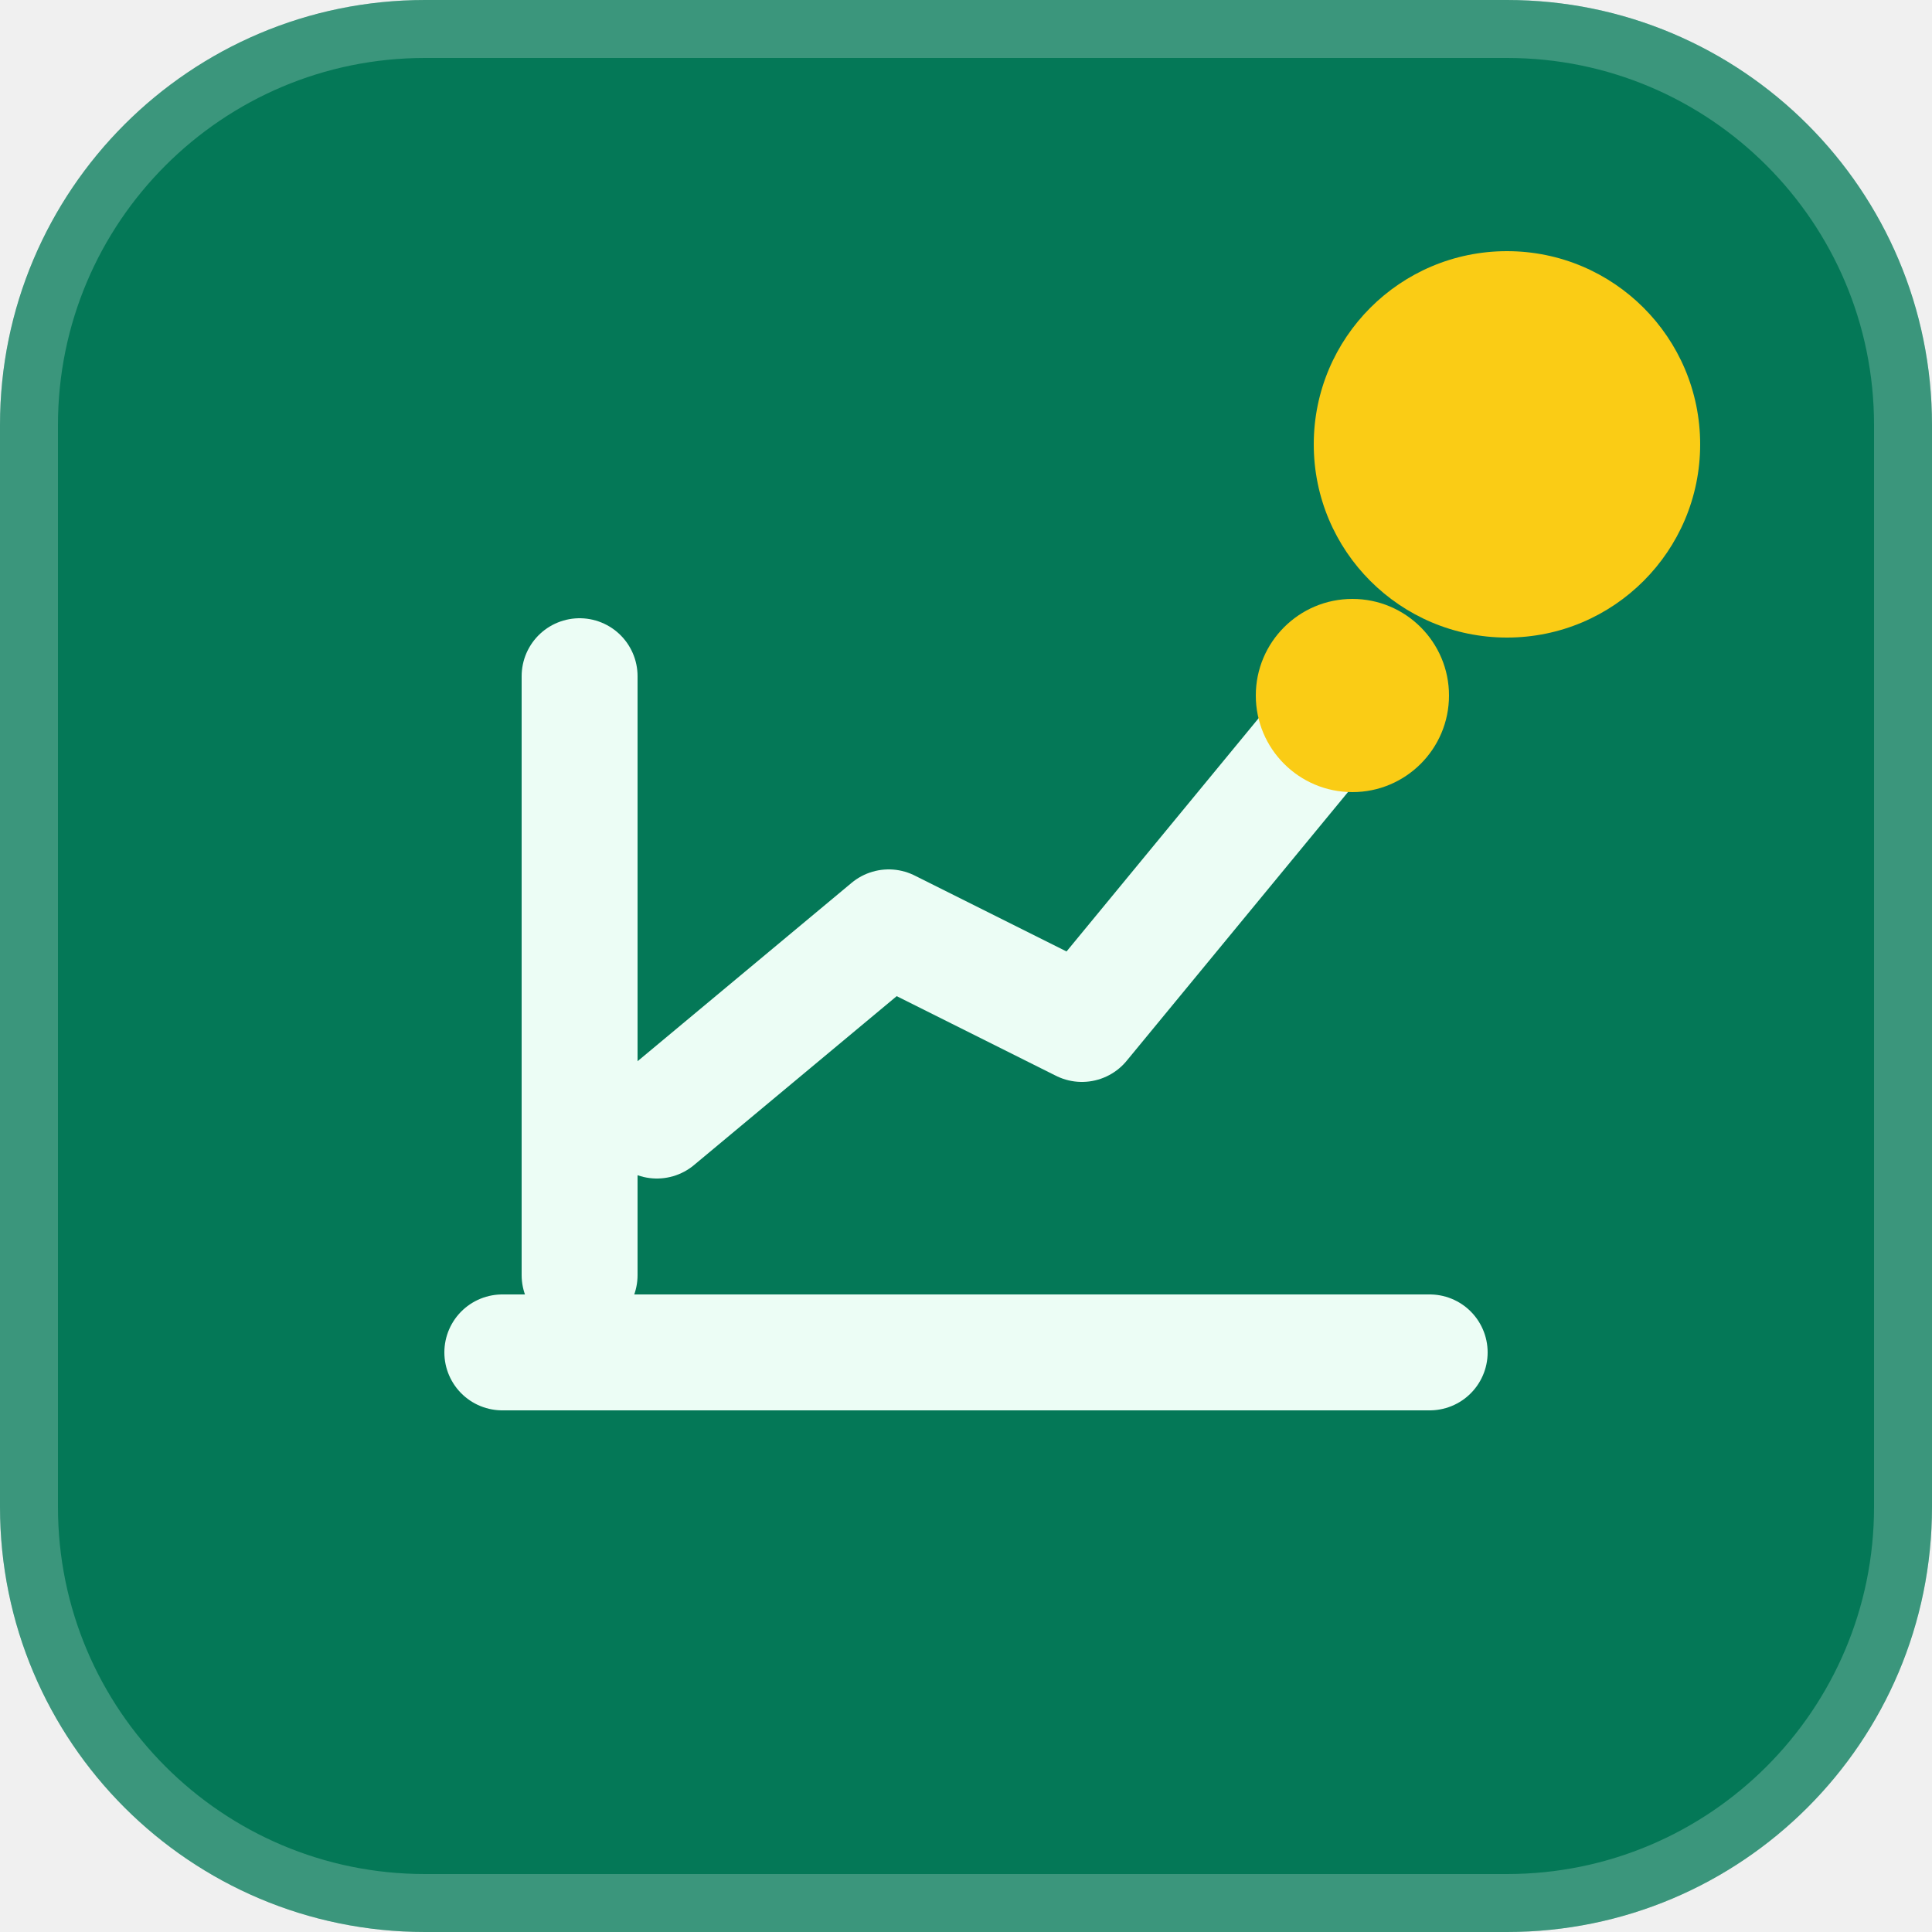
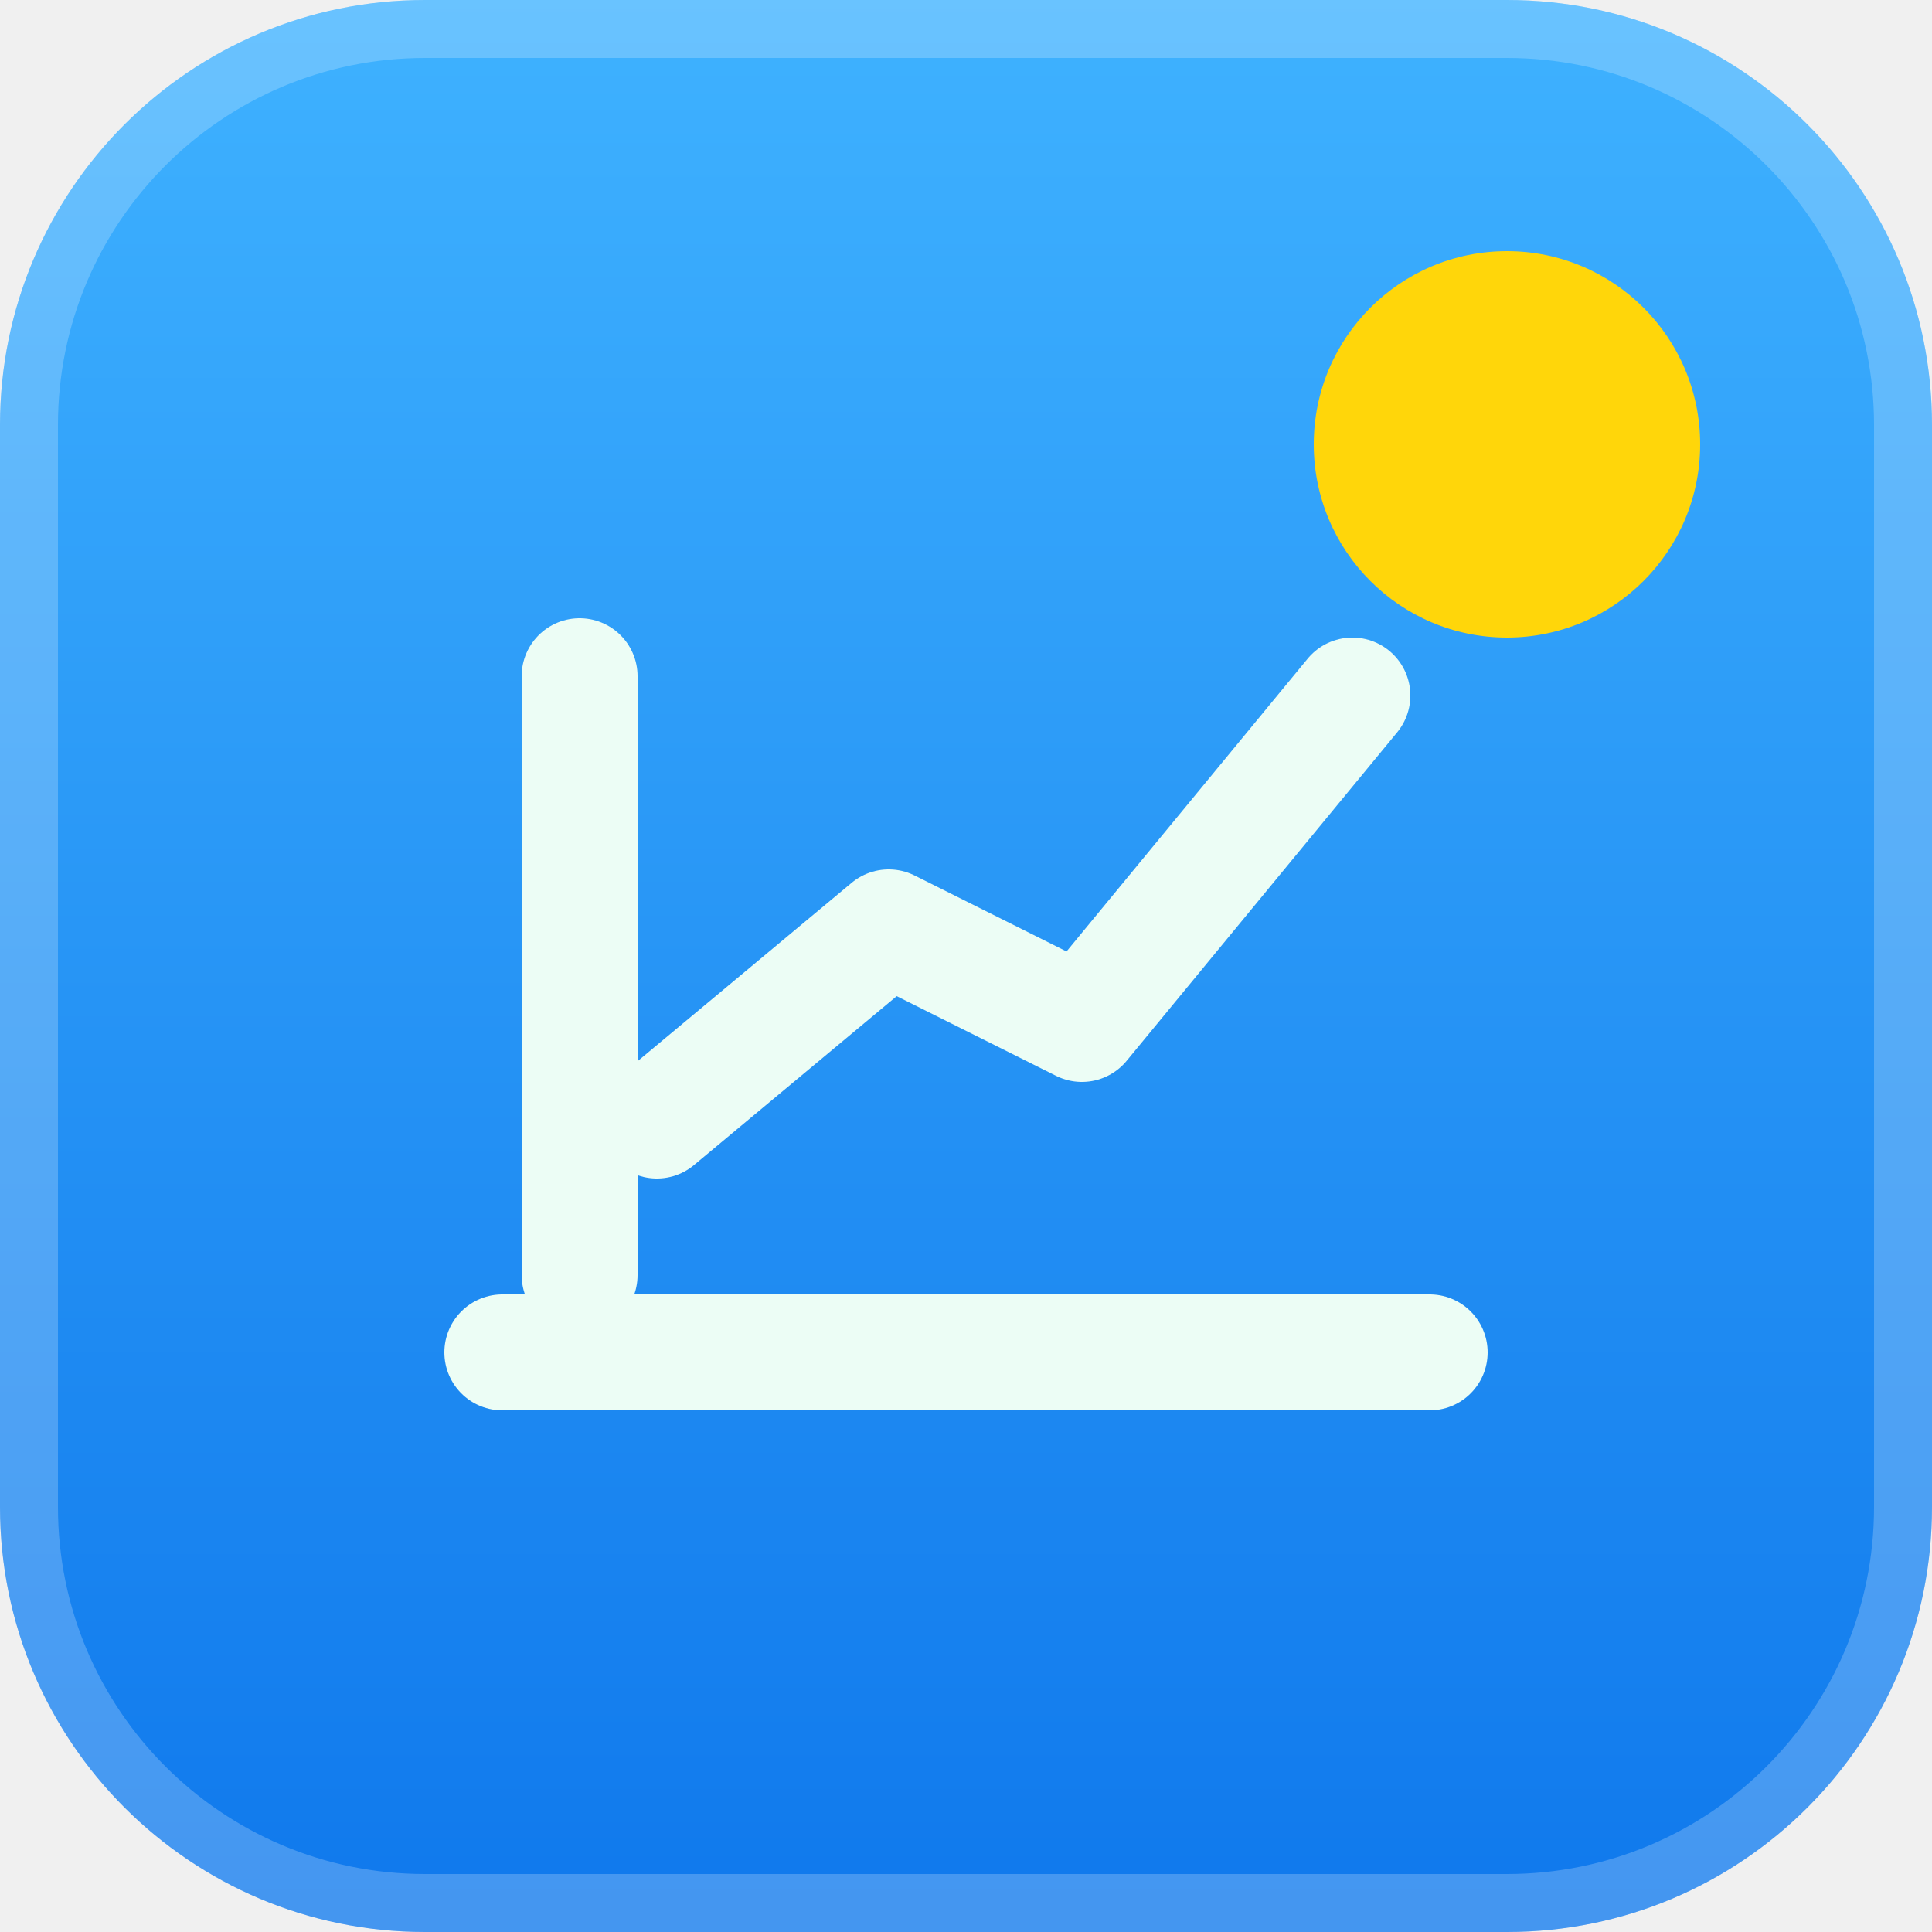
<svg xmlns="http://www.w3.org/2000/svg" viewBox="0 0 100 100">
-   <rect width="100" height="100" rx="22" fill="#047857" />
-   <circle cx="78" cy="23" r="10" fill="#facc15" />
+   <defs>
+     <linearGradient id="bg" x1="0" y1="0" x2="0" y2="1">
+       <stop offset="0" stop-color="#3fb2ff" />
+       <stop offset="1" stop-color="#0f78ec" />
+     </linearGradient>
+   </defs>
+   <rect width="100" height="100" rx="22" fill="url(#bg)" />
+   <circle cx="78" cy="23" r="10" fill="#ffd60a" />
  <path d="M26 70 H74" fill="none" stroke="#ecfdf5" stroke-width="6" stroke-linecap="round" />
  <path d="M30 66 V35" fill="none" stroke="#ecfdf5" stroke-width="6" stroke-linecap="round" />
  <path d="M34 58 L46 48 L56 53 L70 36" fill="none" stroke="#ecfdf5" stroke-width="6" stroke-linecap="round" stroke-linejoin="round" />
-   <circle cx="70" cy="36" r="5" fill="#facc15" />
  <rect x="1.5" y="1.5" width="97" height="97" rx="20.5" fill="none" stroke="#ffffff" stroke-opacity=".22" stroke-width="3" />
</svg>
